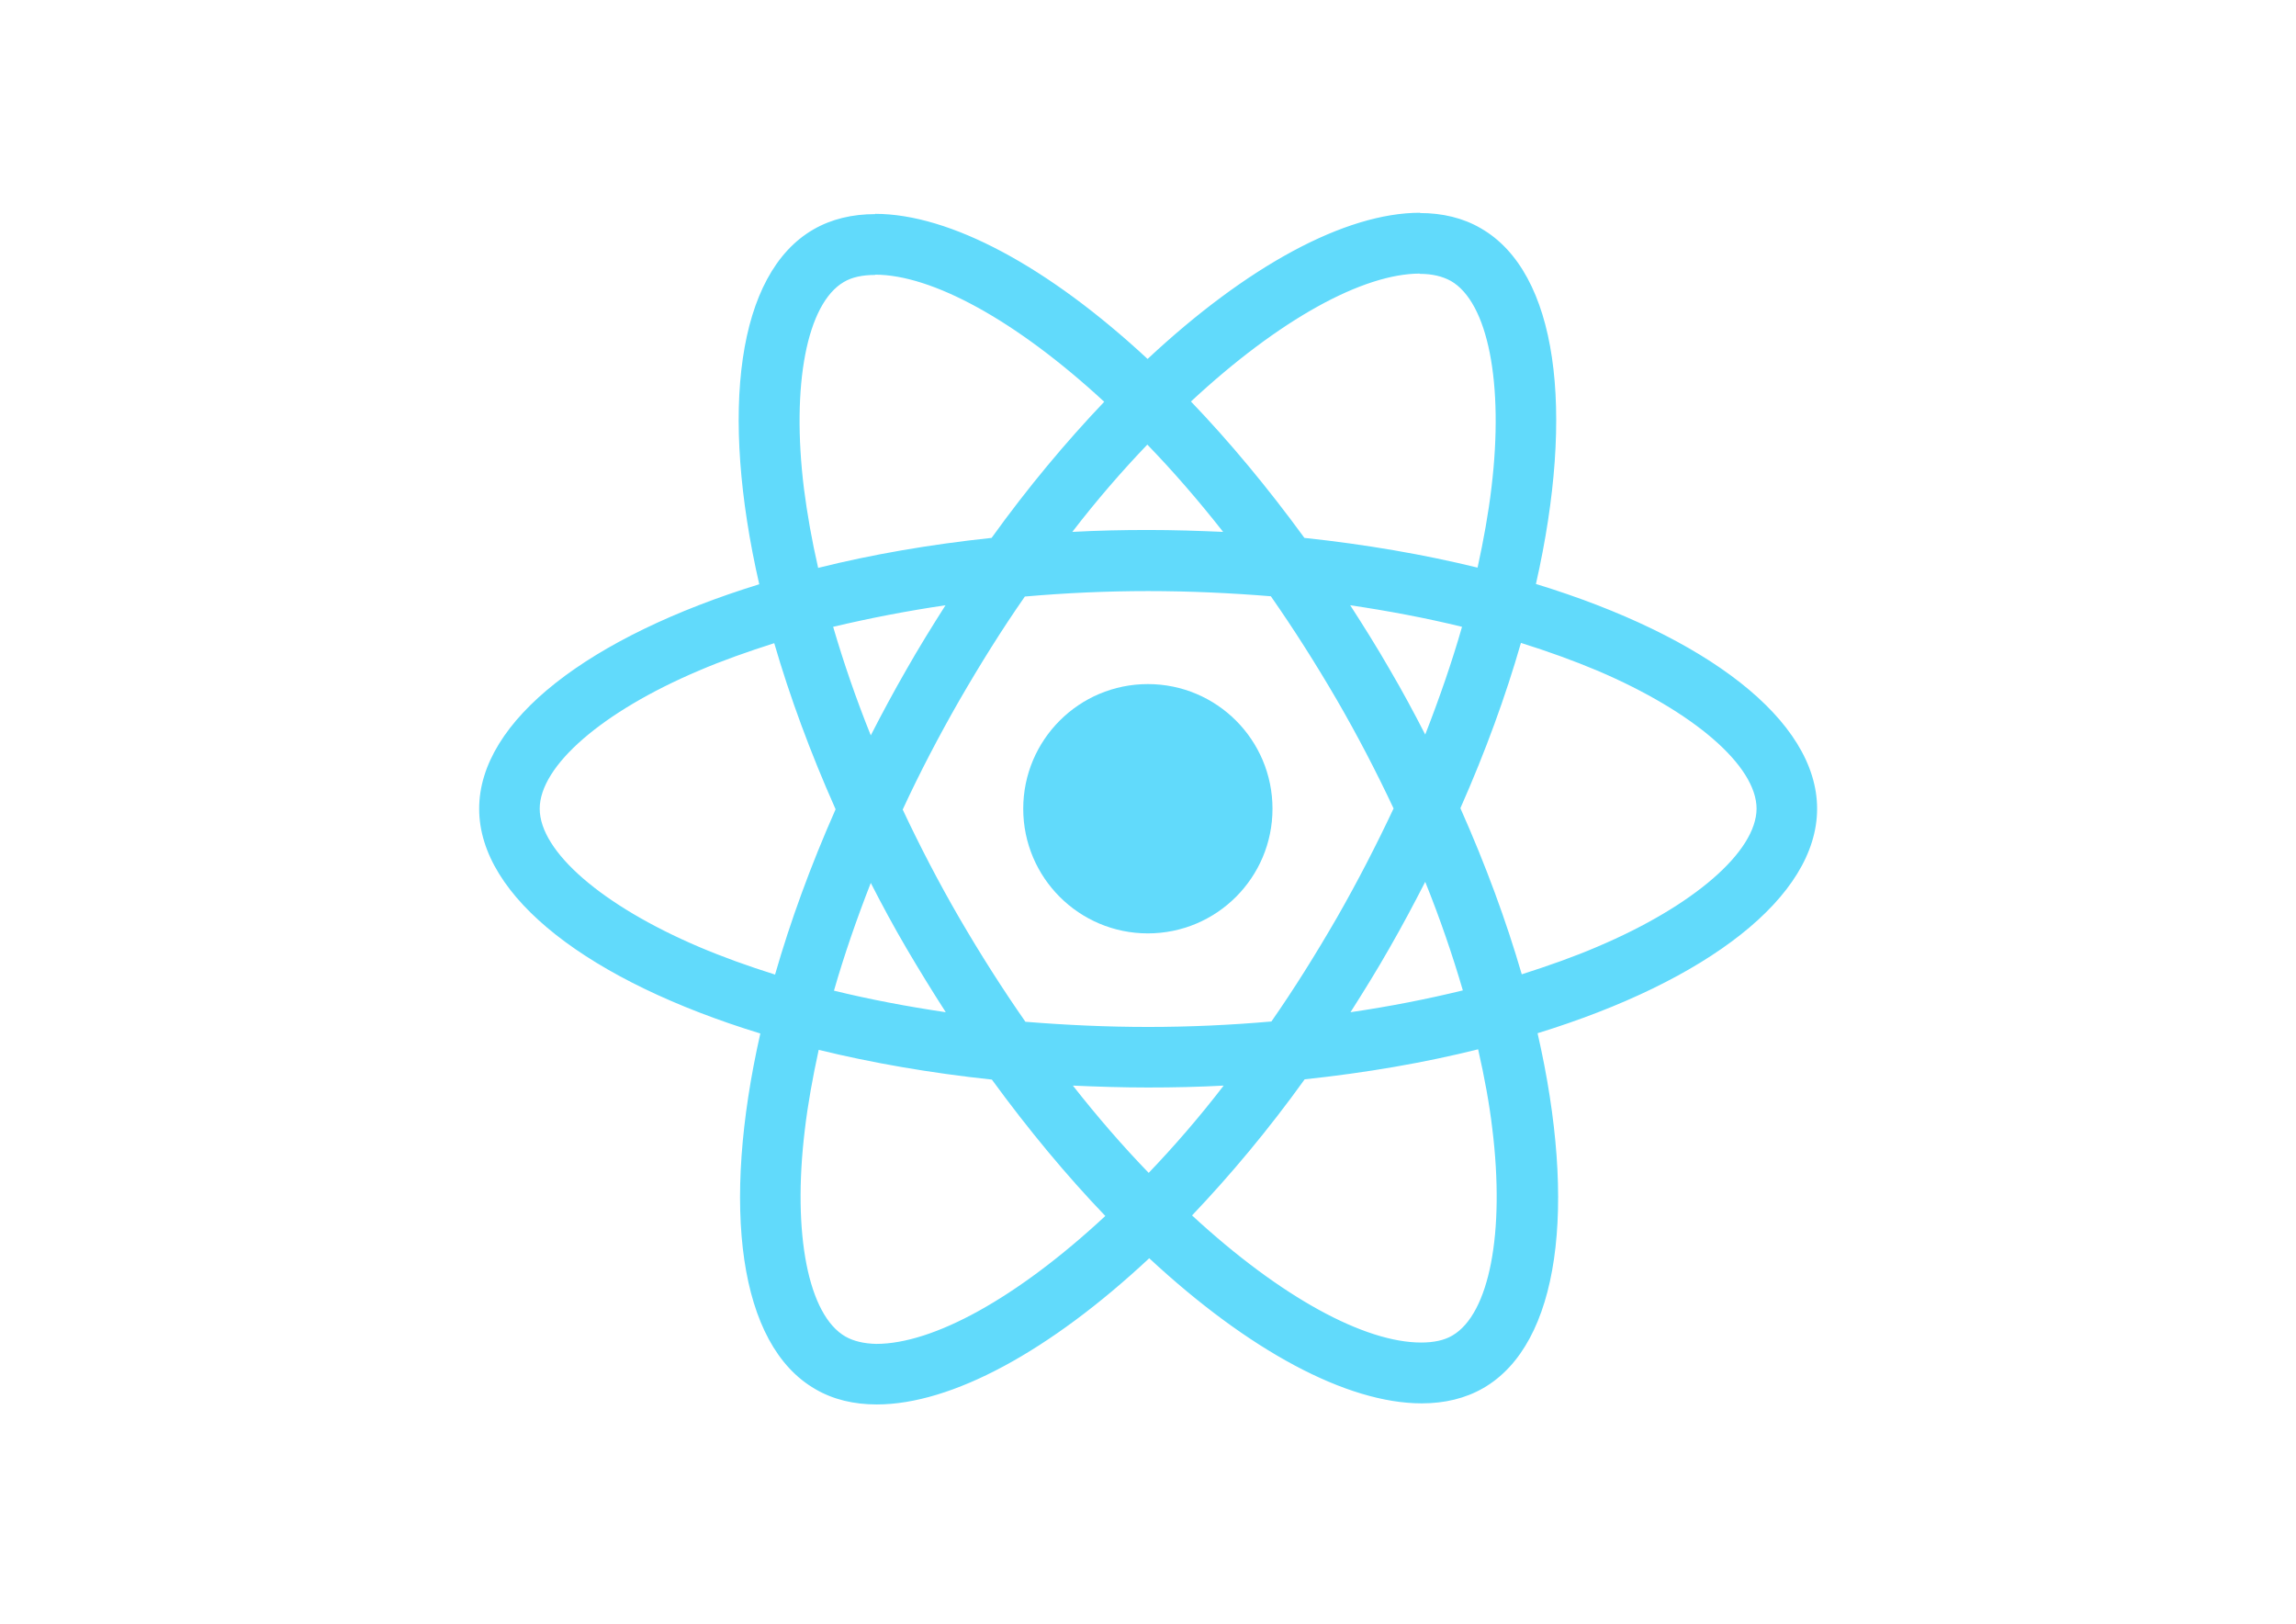
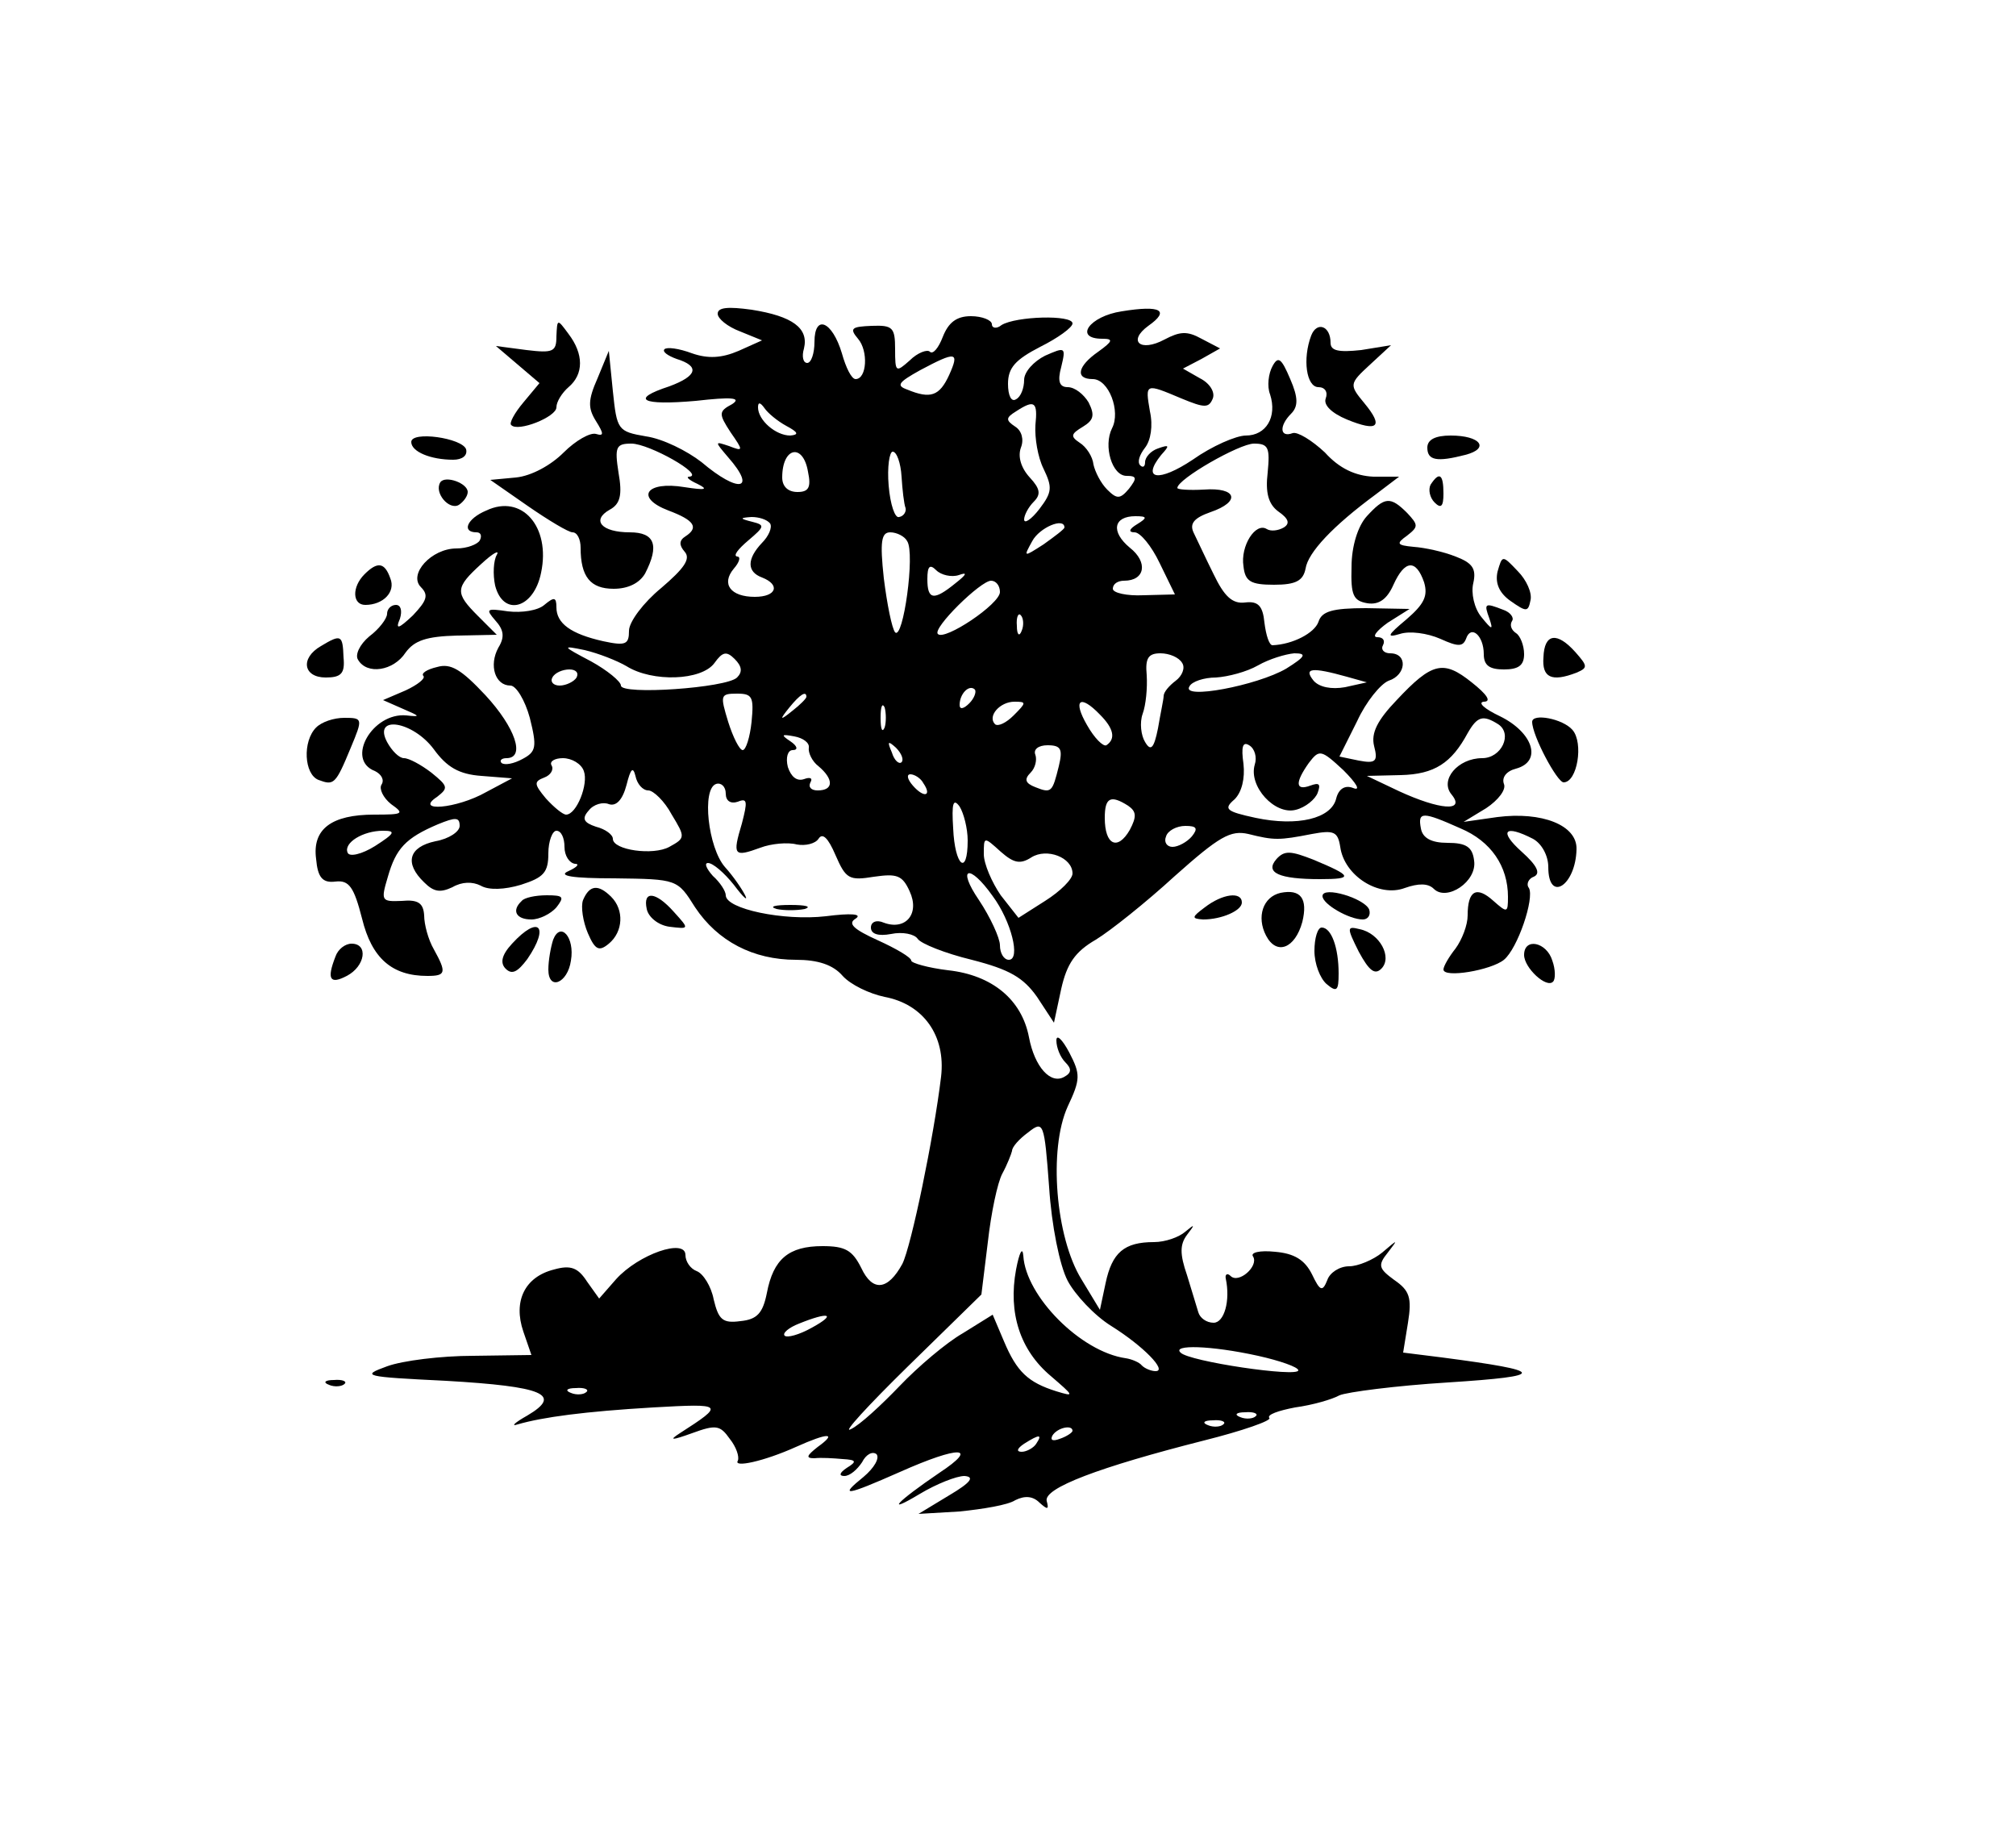
- <svg xmlns="http://www.w3.org/2000/svg" viewBox="0 0 841.9 595.3">
-   <g fill="#61DAFB">
-     <path d="M666.3 296.5c0-32.5-40.7-63.3-103.1-82.4 14.4-63.6 8-114.2-20.2-130.4-6.5-3.8-14.1-5.6-22.4-5.6v22.3c4.6 0 8.3.9 11.4 2.6 13.6 7.8 19.5 37.5 14.9 75.7-1.1 9.4-2.9 19.3-5.1 29.4-19.6-4.8-41-8.5-63.5-10.9-13.5-18.5-27.5-35.3-41.6-50 32.6-30.3 63.2-46.9 84-46.9V78c-27.5 0-63.5 19.6-99.9 53.6-36.4-33.8-72.4-53.2-99.9-53.2v22.3c20.7 0 51.4 16.5 84 46.6-14 14.7-28 31.4-41.3 49.9-22.6 2.4-44 6.1-63.6 11-2.3-10-4-19.7-5.2-29-4.7-38.2 1.1-67.9 14.6-75.8 3-1.8 6.9-2.6 11.5-2.6V78.5c-8.4 0-16 1.8-22.6 5.6-28.1 16.2-34.4 66.7-19.9 130.1-62.2 19.2-102.7 49.9-102.7 82.3 0 32.5 40.7 63.3 103.1 82.4-14.4 63.6-8 114.2 20.2 130.4 6.5 3.8 14.1 5.6 22.5 5.6 27.5 0 63.5-19.6 99.9-53.6 36.4 33.8 72.4 53.2 99.9 53.2 8.4 0 16-1.8 22.6-5.6 28.1-16.2 34.4-66.7 19.9-130.1 62-19.1 102.5-49.9 102.5-82.3zm-130.2-66.7c-3.7 12.9-8.3 26.2-13.5 39.5-4.1-8-8.4-16-13.1-24-4.6-8-9.5-15.8-14.4-23.4 14.2 2.1 27.9 4.7 41 7.9zm-45.8 106.5c-7.8 13.5-15.8 26.3-24.1 38.2-14.9 1.3-30 2-45.2 2-15.1 0-30.2-.7-45-1.9-8.3-11.9-16.4-24.6-24.2-38-7.6-13.1-14.5-26.4-20.8-39.8 6.2-13.4 13.2-26.8 20.7-39.9 7.8-13.5 15.8-26.3 24.1-38.2 14.9-1.3 30-2 45.2-2 15.1 0 30.2.7 45 1.9 8.3 11.9 16.4 24.6 24.2 38 7.6 13.1 14.5 26.4 20.8 39.8-6.3 13.4-13.2 26.8-20.7 39.9zm32.3-13c5.4 13.4 10 26.8 13.8 39.8-13.1 3.2-26.9 5.9-41.2 8 4.9-7.7 9.8-15.6 14.4-23.7 4.6-8 8.9-16.1 13-24.1zM421.2 430c-9.3-9.6-18.6-20.3-27.8-32 9 .4 18.2.7 27.5.7 9.4 0 18.7-.2 27.8-.7-9 11.7-18.3 22.4-27.5 32zm-74.4-58.9c-14.2-2.1-27.9-4.7-41-7.9 3.7-12.9 8.3-26.2 13.5-39.5 4.1 8 8.4 16 13.1 24 4.7 8 9.5 15.8 14.4 23.4zM420.7 163c9.3 9.6 18.6 20.3 27.8 32-9-.4-18.2-.7-27.5-.7-9.4 0-18.7.2-27.8.7 9-11.7 18.3-22.4 27.5-32zm-74 58.9c-4.9 7.7-9.8 15.6-14.4 23.7-4.6 8-8.9 16-13 24-5.4-13.4-10-26.8-13.8-39.8 13.1-3.1 26.9-5.8 41.2-7.9zm-90.5 125.2c-35.4-15.1-58.3-34.9-58.3-50.6 0-15.7 22.9-35.6 58.3-50.6 8.6-3.7 18-7 27.7-10.1 5.7 19.6 13.2 40 22.5 60.9-9.2 20.8-16.6 41.1-22.2 60.6-9.9-3.1-19.3-6.5-28-10.2zM310 490c-13.6-7.8-19.5-37.5-14.9-75.7 1.1-9.4 2.9-19.3 5.1-29.4 19.6 4.8 41 8.5 63.5 10.9 13.5 18.5 27.5 35.3 41.6 50-32.6 30.3-63.2 46.9-84 46.9-4.5-.1-8.3-1-11.3-2.7zm237.2-76.2c4.7 38.2-1.1 67.9-14.6 75.8-3 1.8-6.9 2.6-11.5 2.6-20.7 0-51.4-16.5-84-46.6 14-14.7 28-31.4 41.3-49.9 22.6-2.4 44-6.1 63.6-11 2.3 10.1 4.1 19.8 5.2 29.1zm38.5-66.7c-8.6 3.7-18 7-27.7 10.1-5.7-19.6-13.2-40-22.5-60.9 9.2-20.8 16.6-41.1 22.2-60.6 9.9 3.1 19.3 6.5 28.1 10.2 35.4 15.1 58.3 34.9 58.3 50.6-.1 15.7-23 35.6-58.4 50.6zM320.8 78.4z" />
-     <circle cx="420.9" cy="296.5" r="45.7" />
-     <path d="M520.5 78.1z" />
+ <svg xmlns="http://www.w3.org/2000/svg" version="1.0" width="250pt" height="229pt" viewBox="0 0 250 229" preserveAspectRatio="xMidYMid meet">
+   <g transform="translate(0,229) scale(0.1,-0.1)" fill="#000000" stroke="none">
+     <path d="M890 1901 c0 -6 12 -16 28 -22 l27 -11 -29 -13 c-21 -9 -38 -10 -58 -3 -16 6 -31 8 -34 5 -3 -3 4 -8 15 -12 29 -9 26 -21 -9 -34 -49 -16 -35 -24 33 -18 44 5 57 4 45 -4 -17 -9 -17 -12 -2 -35 16 -23 16 -24 -2 -17 -18 6 -18 6 -1 -14 36 -41 13 -45 -33 -6 -18 14 -48 29 -69 32 -35 6 -36 8 -41 56 l-5 50 -14 -34 c-12 -27 -12 -37 -2 -53 10 -16 10 -19 0 -16 -7 2 -25 -8 -40 -23 -16 -16 -40 -29 -59 -31 l-32 -3 46 -32 c26 -18 51 -33 56 -33 6 0 10 -9 10 -19 0 -36 12 -51 41 -51 18 0 32 7 39 19 18 35 12 51 -19 51 -35 0 -48 15 -25 28 13 7 16 18 11 46 -5 32 -3 36 16 36 22 0 91 -39 72 -41 -5 0 -1 -4 10 -9 14 -7 10 -8 -16 -4 -48 8 -62 -13 -20 -29 32 -12 38 -21 21 -32 -8 -5 -8 -11 -1 -19 8 -9 -1 -21 -29 -45 -22 -18 -40 -42 -40 -53 0 -17 -4 -19 -32 -13 -40 9 -58 22 -58 42 0 13 -3 13 -15 3 -8 -7 -28 -10 -45 -8 -27 4 -28 3 -16 -11 11 -12 12 -21 4 -34 -12 -22 -4 -47 15 -47 7 0 18 -18 24 -40 9 -36 8 -42 -9 -51 -11 -6 -22 -8 -26 -5 -3 3 0 6 6 6 24 0 11 38 -26 78 -30 32 -43 40 -60 35 -13 -3 -20 -8 -17 -11 3 -3 -7 -11 -22 -18 l-28 -12 25 -11 c21 -9 22 -10 4 -8 -42 4 -76 -55 -39 -69 8 -4 12 -11 8 -17 -3 -5 2 -16 12 -24 17 -12 15 -13 -21 -13 -53 0 -77 -18 -72 -55 2 -23 8 -30 24 -28 17 2 23 -7 33 -46 12 -49 37 -71 81 -71 23 0 24 4 8 33 -7 12 -12 31 -12 42 -1 15 -7 20 -28 18 -25 -1 -26 0 -17 30 10 35 22 48 62 65 22 9 27 9 27 -2 0 -7 -13 -16 -30 -19 -33 -7 -39 -27 -14 -51 12 -12 20 -13 35 -6 12 7 25 7 35 2 10 -6 30 -5 50 1 28 9 34 15 34 39 0 15 5 28 10 28 6 0 10 -9 10 -20 0 -11 6 -20 13 -21 6 0 3 -4 -8 -9 -14 -6 5 -9 57 -9 78 -1 78 -1 100 -36 28 -42 72 -65 125 -65 27 0 46 -6 58 -20 10 -11 33 -22 52 -26 48 -9 76 -48 70 -99 -9 -75 -37 -210 -48 -232 -18 -33 -37 -35 -51 -5 -11 22 -20 27 -48 27 -42 0 -61 -16 -69 -58 -5 -25 -12 -33 -33 -35 -22 -3 -27 2 -33 27 -3 16 -13 32 -21 35 -8 3 -14 12 -14 20 0 21 -58 1 -86 -30 l-21 -24 -15 21 c-11 17 -20 21 -41 15 -36 -9 -51 -39 -38 -77 l10 -29 -72 -1 c-40 0 -88 -6 -107 -13 -33 -12 -29 -13 73 -18 121 -7 145 -17 101 -43 -16 -9 -21 -14 -12 -11 31 9 83 16 168 21 88 5 89 4 33 -32 -14 -9 -10 -9 15 0 30 11 35 10 47 -7 8 -10 12 -22 10 -27 -6 -9 32 -1 72 17 40 18 52 18 27 0 -14 -11 -15 -14 -4 -14 8 1 24 0 35 -1 17 -1 18 -3 5 -11 -9 -6 -10 -10 -3 -10 7 0 16 8 22 17 5 10 13 14 18 10 4 -5 -3 -17 -16 -28 -31 -25 -23 -24 45 6 74 33 99 32 49 -1 -53 -36 -69 -53 -24 -26 20 12 45 22 55 22 13 -1 8 -8 -19 -24 l-38 -23 51 3 c29 3 60 8 69 14 12 6 22 5 30 -3 10 -9 12 -9 9 2 -4 16 65 42 195 75 48 12 85 25 81 28 -3 4 11 9 32 13 22 3 46 10 55 15 9 4 70 12 135 16 124 8 122 14 -8 31 l-48 6 6 37 c5 31 2 40 -17 53 -19 14 -21 18 -8 34 13 17 13 17 -7 0 -11 -9 -30 -17 -41 -17 -12 0 -24 -8 -27 -17 -6 -15 -9 -14 -19 7 -9 18 -22 26 -46 28 -19 2 -31 -1 -27 -6 7 -12 -18 -34 -28 -24 -4 4 -7 2 -6 -3 6 -28 -2 -55 -15 -55 -9 0 -17 6 -19 13 -2 6 -8 27 -14 46 -9 26 -9 38 0 50 10 13 10 14 -2 4 -8 -7 -25 -13 -39 -13 -37 0 -52 -13 -60 -51 l-7 -33 -23 38 c-32 52 -41 161 -17 214 16 34 16 40 2 67 -9 17 -16 23 -16 15 0 -9 5 -21 11 -27 8 -8 8 -13 -1 -18 -17 -10 -37 12 -44 49 -9 47 -46 77 -100 83 -25 3 -46 9 -46 12 0 4 -19 15 -41 25 -31 14 -38 21 -28 27 9 6 -6 7 -37 3 -52 -6 -124 9 -124 26 0 5 -7 16 -16 24 -8 9 -11 16 -6 16 6 0 20 -12 32 -27 12 -16 18 -21 14 -13 -4 8 -15 24 -25 35 -21 24 -29 97 -11 103 6 2 12 -3 12 -12 0 -9 6 -13 15 -10 12 5 12 0 5 -27 -12 -40 -10 -42 23 -30 13 5 34 7 45 4 11 -2 23 1 27 7 5 8 12 1 21 -20 13 -30 17 -32 48 -27 28 4 35 2 44 -18 13 -28 -5 -49 -32 -39 -9 4 -16 1 -16 -6 0 -8 9 -11 25 -8 14 3 29 0 33 -6 4 -6 34 -18 67 -26 47 -12 64 -22 81 -46 l21 -32 9 42 c7 31 17 46 43 61 18 11 62 46 98 79 55 49 69 57 91 52 32 -8 38 -8 79 0 27 5 32 3 35 -16 5 -36 48 -63 80 -51 17 6 29 6 36 -1 16 -16 54 9 50 35 -2 17 -10 22 -33 22 -20 0 -31 6 -33 18 -4 21 2 21 49 0 38 -16 59 -47 59 -85 0 -20 -1 -20 -18 -5 -21 19 -32 13 -32 -18 0 -12 -7 -30 -15 -41 -8 -10 -15 -22 -15 -26 0 -11 59 -1 75 12 17 14 38 76 31 89 -4 5 0 12 6 14 9 4 4 14 -15 31 -29 26 -21 34 14 16 11 -6 19 -21 19 -35 0 -45 34 -23 35 22 1 30 -43 47 -98 40 l-42 -6 28 17 c15 10 25 23 22 30 -3 8 3 16 15 19 33 9 21 45 -20 65 -19 9 -28 17 -20 18 10 0 4 9 -15 24 -35 28 -49 25 -93 -22 -24 -25 -32 -41 -28 -57 5 -19 2 -22 -19 -18 l-24 5 22 44 c11 24 29 46 39 50 22 7 24 34 2 34 -8 0 -12 5 -9 10 3 6 0 10 -7 10 -7 0 -1 8 13 18 l27 17 -54 1 c-42 0 -55 -4 -59 -17 -5 -14 -32 -28 -57 -29 -4 0 -8 12 -10 28 -2 21 -8 27 -24 25 -16 -2 -26 8 -39 35 -10 20 -21 44 -25 52 -5 11 1 18 21 25 38 13 33 31 -8 28 -18 -1 -33 0 -33 2 0 11 77 55 95 55 18 0 20 -5 17 -36 -3 -25 1 -39 13 -48 13 -9 15 -15 7 -20 -7 -4 -16 -5 -21 -2 -14 9 -33 -21 -29 -46 2 -19 9 -23 38 -23 27 0 36 5 39 20 3 20 34 53 87 92 l29 22 -32 0 c-22 1 -42 10 -60 30 -16 15 -34 26 -40 24 -16 -6 -17 9 -2 24 9 9 9 20 -1 43 -11 26 -15 29 -22 16 -5 -9 -7 -25 -3 -35 9 -28 -5 -51 -30 -51 -12 0 -42 -13 -66 -30 -42 -28 -64 -25 -39 6 11 12 10 13 -4 8 -9 -3 -16 -11 -16 -17 0 -6 -3 -7 -6 -4 -4 4 -1 13 6 22 7 9 10 27 6 45 -6 35 -6 35 39 16 29 -12 34 -12 39 0 3 8 -4 19 -16 25 l-21 12 23 12 23 13 -23 12 c-18 10 -27 9 -46 -1 -30 -16 -46 -2 -20 17 27 19 16 26 -33 18 -40 -6 -60 -34 -24 -34 14 0 13 -3 -5 -16 -26 -18 -29 -34 -7 -34 20 0 35 -40 24 -61 -11 -22 0 -59 18 -59 13 0 13 -3 3 -16 -11 -13 -15 -13 -27 -1 -8 8 -15 22 -17 31 -1 10 -9 22 -17 27 -12 8 -11 11 4 20 13 8 15 14 7 30 -6 10 -17 19 -26 19 -10 0 -13 7 -8 25 6 25 5 25 -20 14 -14 -7 -26 -20 -26 -30 0 -10 -4 -21 -10 -24 -6 -4 -10 5 -10 19 0 20 9 30 40 46 22 11 40 24 40 29 0 11 -70 9 -88 -2 -6 -5 -12 -4 -12 1 0 5 -12 10 -26 10 -18 0 -28 -8 -35 -26 -5 -13 -12 -22 -16 -18 -3 3 -15 -1 -25 -11 -17 -15 -18 -15 -18 14 0 27 -3 30 -29 29 -25 -1 -28 -3 -17 -16 13 -15 11 -50 -3 -50 -5 0 -12 14 -17 32 -12 40 -34 49 -34 14 0 -14 -4 -26 -9 -26 -5 0 -7 8 -4 18 6 25 -14 40 -65 48 -29 4 -42 3 -42 -5z m287 -76 c-12 -26 -23 -30 -52 -18 -14 5 -11 9 16 24 45 24 49 23 36 -6z m-202 -63 c15 -8 16 -11 5 -12 -18 0 -40 19 -40 35 0 7 3 6 8 -1 4 -6 16 -16 27 -22z m309 1 c-1 -16 3 -40 10 -54 11 -23 11 -29 -5 -50 -10 -13 -19 -19 -19 -13 0 5 5 15 12 22 9 9 8 16 -5 30 -11 12 -15 26 -11 37 4 10 1 21 -7 26 -12 8 -12 11 1 19 23 15 27 12 24 -17z m-282 -58 c4 -19 1 -25 -13 -25 -12 0 -19 7 -19 18 0 38 26 43 32 7z m116 -6 c1 -16 3 -34 5 -39 1 -4 -2 -10 -8 -11 -5 -2 -11 15 -13 39 -2 23 1 42 5 42 5 0 10 -14 11 -31z m-163 -58 c3 -5 -2 -16 -10 -24 -19 -20 -19 -36 0 -43 23 -9 18 -24 -9 -24 -30 0 -42 16 -26 35 7 8 9 15 4 15 -5 1 1 9 14 20 20 17 21 19 5 23 -16 4 -16 5 -1 6 9 0 19 -3 23 -8z m455 -1 c-10 -6 -11 -10 -3 -10 7 0 21 -17 31 -38 l19 -39 -39 -1 c-21 -1 -38 3 -38 8 0 6 6 10 14 10 26 0 30 23 7 41 -24 20 -20 39 7 39 15 0 15 -2 2 -10z m-90 -4 c0 -2 -12 -11 -26 -21 -25 -16 -25 -16 -14 4 9 17 40 30 40 17z m-195 -17 c10 -15 -5 -123 -15 -113 -4 5 -10 35 -14 67 -5 46 -3 57 8 57 8 0 18 -5 21 -11z m64 -42 c11 4 10 1 -4 -10 -27 -22 -35 -21 -35 5 0 16 3 19 11 11 6 -6 19 -9 28 -6z m51 -21 c0 -15 -69 -61 -77 -52 -7 7 53 66 66 66 6 0 11 -6 11 -14z m27 -48 c-3 -8 -6 -5 -6 6 -1 11 2 17 5 13 3 -3 4 -12 1 -19z m-490 -44 c32 -20 93 -18 109 4 10 14 15 15 25 5 9 -9 10 -16 3 -23 -13 -13 -144 -22 -144 -10 0 5 -17 19 -37 30 -36 19 -37 20 -8 14 17 -4 40 -13 52 -20z m689 4 c4 -6 0 -16 -8 -22 -8 -6 -15 -14 -15 -19 0 -4 -4 -22 -7 -40 -5 -25 -9 -29 -16 -17 -5 8 -7 24 -3 35 4 11 6 32 5 48 -2 21 2 27 17 27 11 0 23 -5 27 -12z m129 -7 c-36 -21 -131 -39 -120 -22 3 6 18 11 33 11 15 1 38 7 52 15 14 8 34 14 45 15 16 0 14 -4 -10 -19z m-880 -11 c-3 -5 -13 -10 -21 -10 -8 0 -12 5 -9 10 3 6 13 10 21 10 8 0 12 -4 9 -10z m955 1 l25 -7 -27 -6 c-17 -3 -32 0 -39 8 -13 16 -2 17 41 5z m-468 -33 c-7 -7 -12 -8 -12 -2 0 14 12 26 19 19 2 -3 -1 -11 -7 -17z m-270 -23 c-2 -19 -7 -35 -11 -35 -4 0 -12 16 -18 35 -10 33 -10 35 11 35 19 0 21 -4 18 -35z m68 31 c0 -2 -8 -10 -17 -17 -16 -13 -17 -12 -4 4 13 16 21 21 21 13z m97 -38 c-3 -7 -5 -2 -5 12 0 14 2 19 5 13 2 -7 2 -19 0 -25z m160 15 c-9 -9 -19 -14 -23 -11 -10 10 6 28 24 28 15 0 15 -1 -1 -17z m107 1 c17 -17 20 -30 8 -38 -4 -2 -15 9 -24 25 -18 31 -9 39 16 13z m494 -12 c18 -12 4 -42 -20 -42 -30 0 -53 -27 -38 -45 18 -22 -15 -19 -65 4 l-40 19 42 1 c42 1 63 15 83 52 12 21 19 23 38 11z m-1320 -31 c16 -22 31 -31 59 -33 l38 -3 -32 -17 c-37 -21 -90 -25 -61 -6 14 11 14 13 -7 30 -13 10 -28 18 -34 18 -6 0 -15 9 -21 20 -18 34 32 26 58 -9z m465 2 c-1 -6 4 -17 12 -23 19 -16 19 -30 -1 -30 -8 0 -12 4 -9 10 3 5 0 7 -8 4 -9 -3 -16 3 -20 15 -3 12 0 21 6 21 7 0 6 5 -3 11 -12 8 -11 9 5 6 11 -2 19 -8 18 -14z m115 -18 c-3 -3 -9 2 -12 12 -6 14 -5 15 5 6 7 -7 10 -15 7 -18z m195 -5 c-8 -32 -9 -34 -29 -26 -13 5 -14 10 -6 18 6 6 8 16 6 22 -3 7 4 12 15 12 17 0 19 -5 14 -26z m243 2 c-8 -27 25 -63 51 -56 12 3 24 13 27 21 4 11 2 13 -9 9 -19 -7 -19 4 -2 28 13 17 15 17 43 -9 16 -16 22 -26 12 -22 -10 4 -18 -1 -21 -13 -6 -25 -48 -35 -100 -24 -37 8 -40 11 -26 23 9 9 13 26 11 44 -3 21 -1 28 7 23 7 -4 10 -15 7 -24z m-832 -8 c6 -16 -9 -54 -22 -54 -4 0 -15 9 -25 20 -15 18 -15 21 -2 26 8 3 12 10 9 15 -3 5 4 9 14 9 11 0 23 -7 26 -16z m80 -24 c6 0 20 -13 29 -30 17 -28 17 -29 -3 -40 -20 -11 -70 -4 -70 10 0 5 -9 12 -21 15 -15 5 -18 10 -9 20 6 8 18 11 25 8 9 -3 17 5 22 24 5 20 8 23 11 11 2 -10 9 -18 16 -18z m341 9 c11 -16 1 -19 -13 -3 -7 8 -8 14 -3 14 5 0 13 -5 16 -11z m55 -71 c0 -45 -16 -32 -18 15 -2 31 0 38 8 27 5 -8 10 -27 10 -42z m199 43 c10 -7 11 -13 2 -30 -15 -26 -31 -19 -31 15 0 25 7 29 29 15z m79 -38 c-6 -7 -17 -13 -24 -13 -7 0 -11 6 -8 13 2 7 13 13 24 13 14 0 16 -3 8 -13z m-1013 -12 c-16 -10 -32 -14 -34 -8 -5 12 19 27 44 27 16 0 15 -3 -10 -19z m814 -14 c19 12 51 0 51 -20 0 -7 -15 -22 -34 -34 l-33 -21 -22 28 c-11 16 -21 39 -21 51 0 22 0 22 21 3 16 -14 24 -16 38 -7z m-48 -48 c23 -31 35 -79 20 -79 -6 0 -11 8 -11 18 0 9 -12 35 -26 56 -28 41 -12 46 17 5z m93 -477 c9 -17 33 -43 54 -56 40 -25 70 -56 55 -56 -5 0 -13 3 -17 7 -3 4 -13 8 -20 9 -56 8 -124 77 -127 127 -1 12 -5 4 -9 -17 -10 -54 5 -100 43 -132 29 -25 30 -26 7 -19 -35 11 -49 24 -65 62 l-14 33 -37 -23 c-21 -12 -56 -42 -78 -65 -23 -24 -50 -49 -61 -54 -11 -6 21 29 71 78 l91 89 8 65 c4 36 12 74 18 85 6 11 11 24 12 28 0 5 9 15 20 23 19 15 20 13 26 -68 3 -47 13 -97 23 -116z m-317 -58 c-16 -9 -31 -13 -34 -10 -3 3 5 10 18 15 37 15 47 12 16 -5z m553 -35 c27 -6 50 -14 50 -18 0 -9 -136 11 -146 22 -11 10 37 9 96 -4z m-833 -45 c-3 -3 -12 -4 -19 -1 -8 3 -5 6 6 6 11 1 17 -2 13 -5z m830 -30 c-3 -3 -12 -4 -19 -1 -8 3 -5 6 6 6 11 1 17 -2 13 -5z m-40 -10 c-3 -3 -12 -4 -19 -1 -8 3 -5 6 6 6 11 1 17 -2 13 -5z m-187 -8 c0 -2 -7 -7 -16 -10 -8 -3 -12 -2 -9 4 6 10 25 14 25 6z m-45 -16 c-3 -5 -12 -10 -18 -10 -7 0 -6 4 3 10 19 12 23 12 15 0z" />
+     <path d="M690 1873 c0 -19 -4 -21 -37 -17 l-38 5 27 -23 27 -23 -20 -24 c-11 -13 -18 -26 -15 -28 8 -9 56 10 56 22 0 7 7 18 15 25 19 16 19 41 0 66 -14 19 -14 19 -15 -3z" />
+     <path d="M1626 1874 c-11 -29 -6 -64 9 -64 8 0 12 -6 9 -14 -3 -8 7 -18 26 -26 39 -16 46 -9 22 20 -19 23 -19 24 7 48 l26 24 -37 -6 c-28 -3 -38 -1 -38 9 0 21 -17 27 -24 9z" />
+     <path d="M510 1742 c0 -12 24 -22 52 -22 11 0 18 5 16 13 -5 14 -68 23 -68 9z" />
+     <path d="M1770 1735 c0 -16 12 -18 47 -9 31 8 19 24 -18 24 -19 0 -29 -5 -29 -15z" />
+     <path d="M546 1692 c-8 -13 11 -35 23 -28 6 4 11 11 11 16 0 11 -28 21 -34 12z" />
+     <path d="M1774 1689 c-3 -6 -1 -16 5 -22 8 -8 11 -5 11 11 0 24 -5 28 -16 11z" />
+     <path d="M603 1657 c-24 -10 -31 -27 -12 -27 5 0 7 -4 4 -10 -3 -5 -16 -10 -29 -10 -31 0 -60 -32 -44 -48 10 -10 7 -17 -10 -35 -18 -17 -22 -18 -16 -4 3 10 1 17 -5 17 -6 0 -11 -5 -11 -11 0 -6 -10 -19 -22 -28 -12 -10 -18 -23 -14 -29 11 -19 44 -14 59 9 11 15 26 20 64 21 l49 1 -23 23 c-29 29 -29 35 4 65 14 13 23 18 19 11 -4 -7 -5 -24 -2 -38 10 -39 48 -29 57 16 12 57 -24 98 -68 77z" />
+     <path d="M1695 1650 c-11 -12 -19 -37 -19 -63 -1 -35 2 -42 20 -45 14 -2 24 5 32 23 14 31 28 32 38 3 5 -17 0 -27 -22 -46 -24 -20 -25 -23 -8 -18 12 4 34 1 50 -6 22 -10 28 -10 32 0 6 18 22 4 22 -19 0 -14 7 -19 25 -19 18 0 25 5 25 19 0 11 -5 23 -10 26 -6 4 -8 10 -5 15 3 4 -2 11 -11 14 -23 9 -24 8 -17 -11 5 -15 3 -14 -10 2 -9 11 -13 30 -10 42 4 18 -1 25 -22 33 -15 6 -38 11 -52 12 -21 2 -22 4 -8 14 14 11 14 13 0 28 -21 21 -28 20 -50 -4z" />
+     <path d="M1857 1581 c-3 -14 2 -26 16 -36 20 -14 22 -14 25 1 2 9 -5 25 -16 36 -19 20 -19 20 -25 -1z" />
+     <path d="M452 1578 c-16 -16 -15 -38 1 -38 22 0 38 16 31 33 -7 20 -16 21 -32 5z" />
+     <path d="M398 1489 c-26 -15 -22 -39 6 -39 19 0 24 5 22 25 -1 28 -3 29 -28 14z" />
+     <path d="M1914 1475 c-2 -25 10 -31 41 -19 14 6 14 8 -1 25 -23 26 -39 24 -40 -6z" />
+     <path d="M392 1388 c-17 -17 -15 -58 3 -65 19 -7 21 -6 40 40 15 36 15 37 -8 37 -13 0 -28 -5 -35 -12z" />
+     <path d="M1900 1395 c0 -17 31 -75 39 -75 17 0 25 49 11 65 -12 14 -50 21 -50 10z" />
+     <path d="M1583 1225 c-15 -17 3 -25 54 -25 42 0 40 4 -8 24 -28 11 -36 12 -46 1z" />
+     <path d="M723 1174 c-3 -8 0 -27 6 -41 9 -21 14 -23 26 -13 18 15 19 42 3 58 -16 16 -27 15 -35 -4z" />
+     <path d="M1588 1183 c-22 -5 -30 -30 -18 -53 13 -25 36 -16 45 17 7 29 -2 41 -27 36z" />
+     <path d="M1640 1179 c0 -10 33 -29 50 -29 6 0 10 5 8 12 -5 14 -58 30 -58 17z" />
+     <path d="M647 1173 c-13 -12 -7 -23 12 -23 10 0 24 7 31 15 10 13 9 15 -12 15 -14 0 -28 -3 -31 -7z" />
+     <path d="M802 1163 c2 -10 14 -20 28 -22 25 -3 25 -3 6 18 -23 26 -39 27 -34 4z" />
+     <path d="M1494 1165 c-16 -12 -17 -14 -2 -15 23 0 48 11 48 21 0 14 -24 11 -46 -6z" />
+     <path d="M963 1163 c9 -2 25 -2 35 0 9 3 1 5 -18 5 -19 0 -27 -2 -17 -5z" />
+     <path d="M635 1120 c-13 -14 -15 -24 -8 -31 8 -8 15 -4 27 12 28 41 14 55 -19 19z" />
+     <path d="M686 1125 c-3 -9 -6 -26 -6 -37 0 -27 24 -17 28 11 5 29 -13 49 -22 26z" />
+     <path d="M1630 1111 c0 -16 7 -34 15 -41 13 -11 15 -8 15 13 0 32 -9 57 -21 57 -5 0 -9 -13 -9 -29z" />
+     <path d="M1685 1110 c13 -24 20 -29 28 -21 14 14 -2 44 -27 49 -16 4 -16 2 -1 -28z" />
+     <path d="M416 1104 c-11 -28 -7 -35 14 -24 23 12 27 40 6 40 -8 0 -17 -7 -20 -16z" />
+     <path d="M1890 1106 c0 -16 28 -42 36 -33 3 3 3 15 -1 26 -7 23 -35 29 -35 7z" />
+     <path d="M408 573 c7 -3 16 -2 19 1 4 3 -2 6 -13 5 -11 0 -14 -3 -6 -6z" />
  </g>
</svg>
